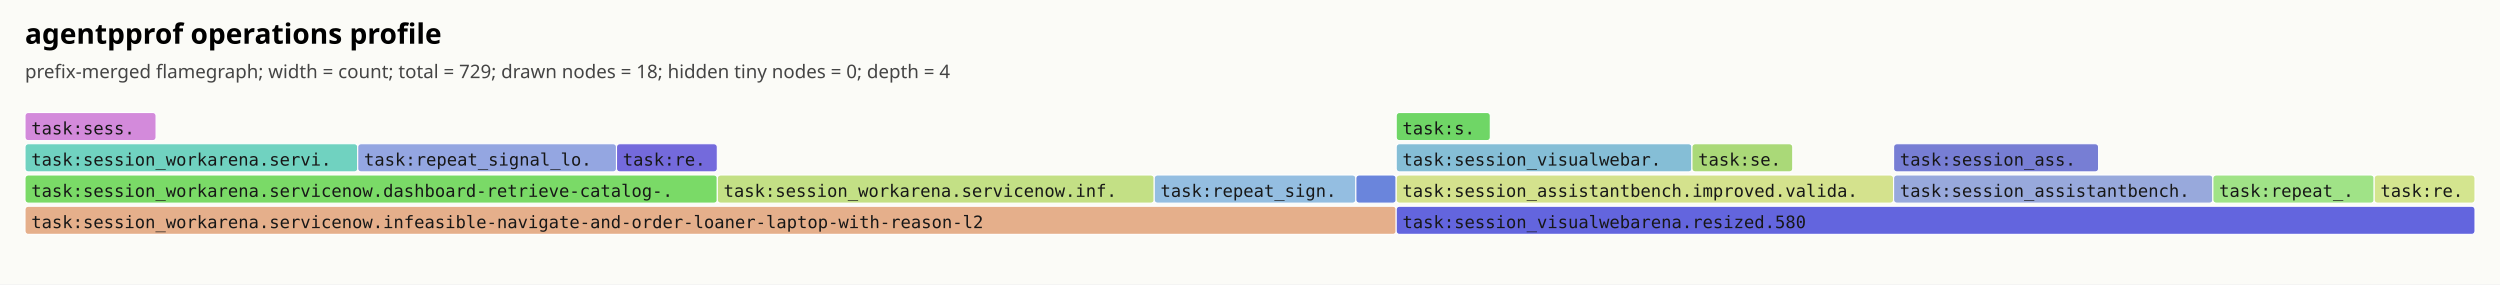
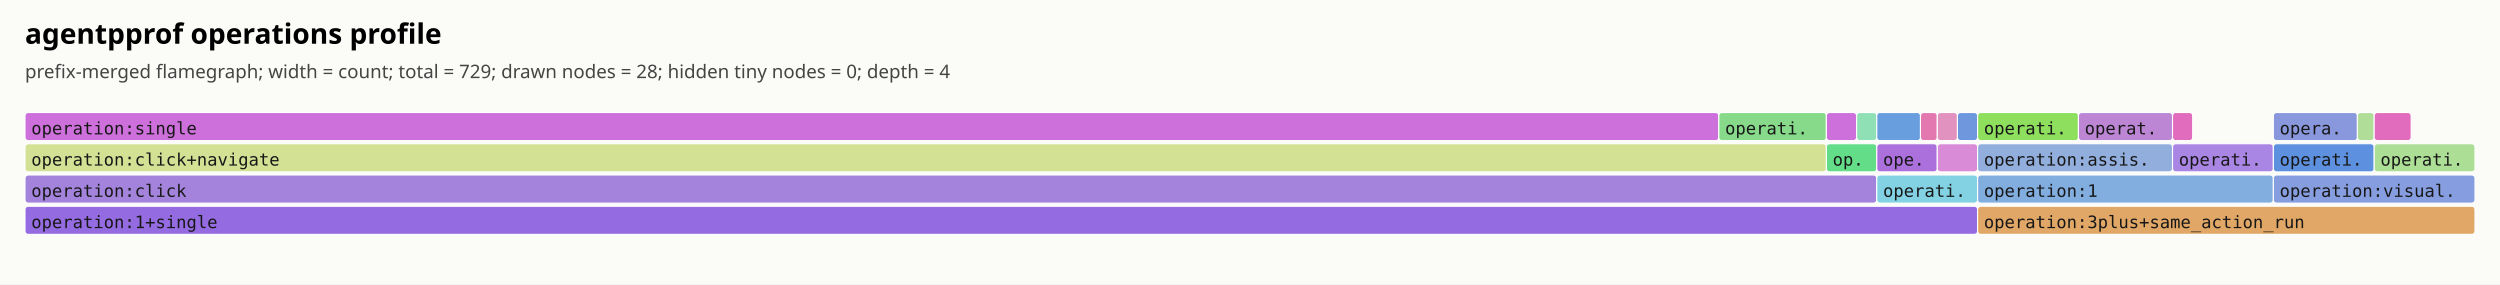
<svg xmlns="http://www.w3.org/2000/svg" width="1600" height="182" viewBox="0 0 1600 182">
  <style>text{font-family:ui-monospace,Menlo,monospace;font-size:11px;pointer-events:none}.title{font-family:system-ui,sans-serif;font-size:18px;font-weight:700}.meta{font-family:system-ui,sans-serif;font-size:12px;fill:#444}rect:hover{stroke:#111;stroke-width:1.2}</style>
  <rect width="1600" height="182" fill="#fbfbf7" />
  <text class="title" x="16" y="28">agentpprof operations profile</text>
-   <text class="meta" x="16" y="50">prefix-merged flamegraph; width = count; total = 729; drawn nodes = 18; hidden tiny nodes = 0; depth = 4</text>
+   <text class="meta" x="16" y="50">prefix-merged flamegraph; width = count; total = 729; drawn nodes = 28; hidden tiny nodes = 0; depth = 4</text>
  <g>
-     <rect x="16.000" y="132.000" width="877.564" height="18" rx="2" ry="2" fill="hsl(24 63% 72%)" stroke="#fff" stroke-width=".7" />
-     <text x="20.000" y="146.000" fill="#171717">task:session_workarena.servicenow.infeasible-navigate-and-order-loaner-laptop-with-reason-l2</text>
+     <rect x="16.000" y="132.000" width="1249.668" height="18" rx="2" ry="2" fill="hsl(261 66% 65%)" stroke="#fff" stroke-width=".7" />
+     <text x="20.000" y="146.000" fill="#171717">operation:1+single</text>
  </g>
  <g>
-     <rect x="16.000" y="112.000" width="443.084" height="18" rx="2" ry="2" fill="hsl(110 61% 63%)" stroke="#fff" stroke-width=".7" />
-     <text x="20.000" y="126.000" fill="#171717">task:session_workarena.servicenow.dashboard-retrieve-catalog-.</text>
+     <rect x="16.000" y="112.000" width="1185.141" height="18" rx="2" ry="2" fill="hsl(262 57% 69%)" stroke="#fff" stroke-width=".7" />
+     <text x="20.000" y="126.000" fill="#171717">operation:click</text>
  </g>
  <g>
-     <rect x="16.000" y="92.000" width="212.938" height="18" rx="2" ry="2" fill="hsl(169 52% 63%)" stroke="#fff" stroke-width=".7" />
-     <text x="20.000" y="106.000" fill="#171717">task:session_workarena.servi.</text>
+     <rect x="16.000" y="92.000" width="1152.878" height="18" rx="2" ry="2" fill="hsl(71 56% 73%)" stroke="#fff" stroke-width=".7" />
+     <text x="20.000" y="106.000" fill="#171717">operation:click+navigate</text>
  </g>
  <g>
-     <rect x="16.000" y="72.000" width="83.885" height="18" rx="2" ry="2" fill="hsl(294 53% 70%)" stroke="#fff" stroke-width=".7" />
-     <text x="20.000" y="86.000" fill="#171717">task:sess.</text>
+     <rect x="16.000" y="72.000" width="1084.049" height="18" rx="2" ry="2" fill="hsl(292 60% 65%)" stroke="#fff" stroke-width=".7" />
+     <text x="20.000" y="86.000" fill="#171717">operation:single</text>
  </g>
  <g>
-     <rect x="228.938" y="92.000" width="165.619" height="18" rx="2" ry="2" fill="hsl(226 56% 73%)" stroke="#fff" stroke-width=".7" />
-     <text x="232.938" y="106.000" fill="#171717">task:repeat_signal_lo.</text>
+     <rect x="1100.049" y="72.000" width="68.829" height="18" rx="2" ry="2" fill="hsl(123 53% 69%)" stroke="#fff" stroke-width=".7" />
+     <text x="1104.049" y="86.000" fill="#171717">operati.</text>
  </g>
  <g>
-     <rect x="394.557" y="92.000" width="64.527" height="18" rx="2" ry="2" fill="hsl(245 62% 64%)" stroke="#fff" stroke-width=".7" />
-     <text x="398.557" y="106.000" fill="#171717">task:re.</text>
+     <rect x="1168.878" y="92.000" width="32.263" height="18" rx="2" ry="2" fill="hsl(138 64% 63%)" stroke="#fff" stroke-width=".7" />
+     <text x="1172.878" y="106.000" fill="#171717">op.</text>
  </g>
  <g>
-     <rect x="459.084" y="112.000" width="279.616" height="18" rx="2" ry="2" fill="hsl(79 59% 70%)" stroke="#fff" stroke-width=".7" />
-     <text x="463.084" y="126.000" fill="#171717">task:session_workarena.servicenow.inf.</text>
+     <rect x="1168.878" y="72.000" width="19.358" height="18" rx="2" ry="2" fill="hsl(292 60% 65%)" stroke="#fff" stroke-width=".7" />
  </g>
  <g>
-     <rect x="738.700" y="112.000" width="129.053" height="18" rx="2" ry="2" fill="hsl(207 56% 73%)" stroke="#fff" stroke-width=".7" />
-     <text x="742.700" y="126.000" fill="#171717">task:repeat_sign.</text>
+     <rect x="1188.236" y="72.000" width="12.905" height="18" rx="2" ry="2" fill="hsl(147 57% 72%)" stroke="#fff" stroke-width=".7" />
  </g>
  <g>
-     <rect x="867.753" y="112.000" width="25.811" height="18" rx="2" ry="2" fill="hsl(226 62% 64%)" stroke="#fff" stroke-width=".7" />
+     <rect x="1201.141" y="112.000" width="64.527" height="18" rx="2" ry="2" fill="hsl(191 64% 70%)" stroke="#fff" stroke-width=".7" />
+     <text x="1205.141" y="126.000" fill="#171717">operati.</text>
  </g>
  <g>
-     <rect x="893.564" y="132.000" width="690.436" height="18" rx="2" ry="2" fill="hsl(239 65% 63%)" stroke="#fff" stroke-width=".7" />
-     <text x="897.564" y="146.000" fill="#171717">task:session_visualwebarena.resized.580</text>
+     <rect x="1201.141" y="92.000" width="38.716" height="18" rx="2" ry="2" fill="hsl(273 60% 65%)" stroke="#fff" stroke-width=".7" />
+     <text x="1205.141" y="106.000" fill="#171717">ope.</text>
  </g>
  <g>
-     <rect x="893.564" y="112.000" width="318.332" height="18" rx="2" ry="2" fill="hsl(70 59% 72%)" stroke="#fff" stroke-width=".7" />
-     <text x="897.564" y="126.000" fill="#171717">task:session_assistantbench.improved.valida.</text>
+     <rect x="1201.141" y="72.000" width="27.962" height="18" rx="2" ry="2" fill="hsl(213 64% 64%)" stroke="#fff" stroke-width=".7" />
  </g>
  <g>
-     <rect x="893.564" y="92.000" width="189.278" height="18" rx="2" ry="2" fill="hsl(198 50% 68%)" stroke="#fff" stroke-width=".7" />
-     <text x="897.564" y="106.000" fill="#171717">task:session_visualwebar.</text>
+     <rect x="1229.103" y="72.000" width="10.754" height="18" rx="2" ry="2" fill="hsl(329 65% 68%)" stroke="#fff" stroke-width=".7" />
  </g>
  <g>
-     <rect x="893.564" y="72.000" width="60.225" height="18" rx="2" ry="2" fill="hsl(115 58% 62%)" stroke="#fff" stroke-width=".7" />
-     <text x="897.564" y="86.000" fill="#171717">task:s.</text>
+     <rect x="1239.857" y="92.000" width="25.811" height="18" rx="2" ry="2" fill="hsl(302 52% 70%)" stroke="#fff" stroke-width=".7" />
  </g>
  <g>
-     <rect x="1082.842" y="92.000" width="64.527" height="18" rx="2" ry="2" fill="hsl(89 56% 66%)" stroke="#fff" stroke-width=".7" />
-     <text x="1086.842" y="106.000" fill="#171717">task:se.</text>
+     <rect x="1239.857" y="72.000" width="12.905" height="18" rx="2" ry="2" fill="hsl(326 58% 73%)" stroke="#fff" stroke-width=".7" />
  </g>
  <g>
-     <rect x="1211.896" y="112.000" width="204.335" height="18" rx="2" ry="2" fill="hsl(225 49% 73%)" stroke="#fff" stroke-width=".7" />
-     <text x="1215.896" y="126.000" fill="#171717">task:session_assistantbench.</text>
+     <rect x="1252.763" y="72.000" width="12.905" height="18" rx="2" ry="2" fill="hsl(218 62% 65%)" stroke="#fff" stroke-width=".7" />
  </g>
  <g>
-     <rect x="1211.896" y="92.000" width="131.204" height="18" rx="2" ry="2" fill="hsl(236 52% 65%)" stroke="#fff" stroke-width=".7" />
-     <text x="1215.896" y="106.000" fill="#171717">task:session_ass.</text>
+     <rect x="1265.668" y="132.000" width="318.332" height="18" rx="2" ry="2" fill="hsl(32 67% 64%)" stroke="#fff" stroke-width=".7" />
+     <text x="1269.668" y="146.000" fill="#171717">operation:3plus+same_action_run</text>
  </g>
  <g>
-     <rect x="1416.230" y="112.000" width="103.243" height="18" rx="2" ry="2" fill="hsl(104 62% 71%)" stroke="#fff" stroke-width=".7" />
-     <text x="1420.230" y="126.000" fill="#171717">task:repeat_.</text>
+     <rect x="1265.668" y="112.000" width="189.278" height="18" rx="2" ry="2" fill="hsl(212 60% 69%)" stroke="#fff" stroke-width=".7" />
+     <text x="1269.668" y="126.000" fill="#171717">operation:1</text>
  </g>
  <g>
-     <rect x="1519.473" y="112.000" width="64.527" height="18" rx="2" ry="2" fill="hsl(72 62% 73%)" stroke="#fff" stroke-width=".7" />
-     <text x="1523.473" y="126.000" fill="#171717">task:re.</text>
+     <rect x="1265.668" y="92.000" width="124.752" height="18" rx="2" ry="2" fill="hsl(218 52% 72%)" stroke="#fff" stroke-width=".7" />
+     <text x="1269.668" y="106.000" fill="#171717">operation:assis.</text>
+   </g>
+   <g>
+     <rect x="1265.668" y="72.000" width="64.527" height="18" rx="2" ry="2" fill="hsl(98 67% 62%)" stroke="#fff" stroke-width=".7" />
+     <text x="1269.668" y="86.000" fill="#171717">operati.</text>
+   </g>
+   <g>
+     <rect x="1330.195" y="72.000" width="60.225" height="18" rx="2" ry="2" fill="hsl(281 48% 68%)" stroke="#fff" stroke-width=".7" />
+     <text x="1334.195" y="86.000" fill="#171717">operat.</text>
+   </g>
+   <g>
+     <rect x="1390.420" y="92.000" width="64.527" height="18" rx="2" ry="2" fill="hsl(263 64% 71%)" stroke="#fff" stroke-width=".7" />
+     <text x="1394.420" y="106.000" fill="#171717">operati.</text>
+   </g>
+   <g>
+     <rect x="1390.420" y="72.000" width="12.905" height="18" rx="2" ry="2" fill="hsl(318 66% 65%)" stroke="#fff" stroke-width=".7" />
+   </g>
+   <g>
+     <rect x="1454.947" y="112.000" width="129.053" height="18" rx="2" ry="2" fill="hsl(224 58% 70%)" stroke="#fff" stroke-width=".7" />
+     <text x="1458.947" y="126.000" fill="#171717">operation:visual.</text>
+   </g>
+   <g>
+     <rect x="1454.947" y="92.000" width="64.527" height="18" rx="2" ry="2" fill="hsl(216 67% 62%)" stroke="#fff" stroke-width=".7" />
+     <text x="1458.947" y="106.000" fill="#171717">operati.</text>
+   </g>
+   <g>
+     <rect x="1454.947" y="72.000" width="53.772" height="18" rx="2" ry="2" fill="hsl(230 54% 70%)" stroke="#fff" stroke-width=".7" />
+     <text x="1458.947" y="86.000" fill="#171717">opera.</text>
+   </g>
+   <g>
+     <rect x="1508.719" y="72.000" width="10.754" height="18" rx="2" ry="2" fill="hsl(99 51% 73%)" stroke="#fff" stroke-width=".7" />
+   </g>
+   <g>
+     <rect x="1519.473" y="92.000" width="64.527" height="18" rx="2" ry="2" fill="hsl(101 52% 73%)" stroke="#fff" stroke-width=".7" />
+     <text x="1523.473" y="106.000" fill="#171717">operati.</text>
+   </g>
+   <g>
+     <rect x="1519.473" y="72.000" width="23.660" height="18" rx="2" ry="2" fill="hsl(318 66% 65%)" stroke="#fff" stroke-width=".7" />
  </g>
</svg>
